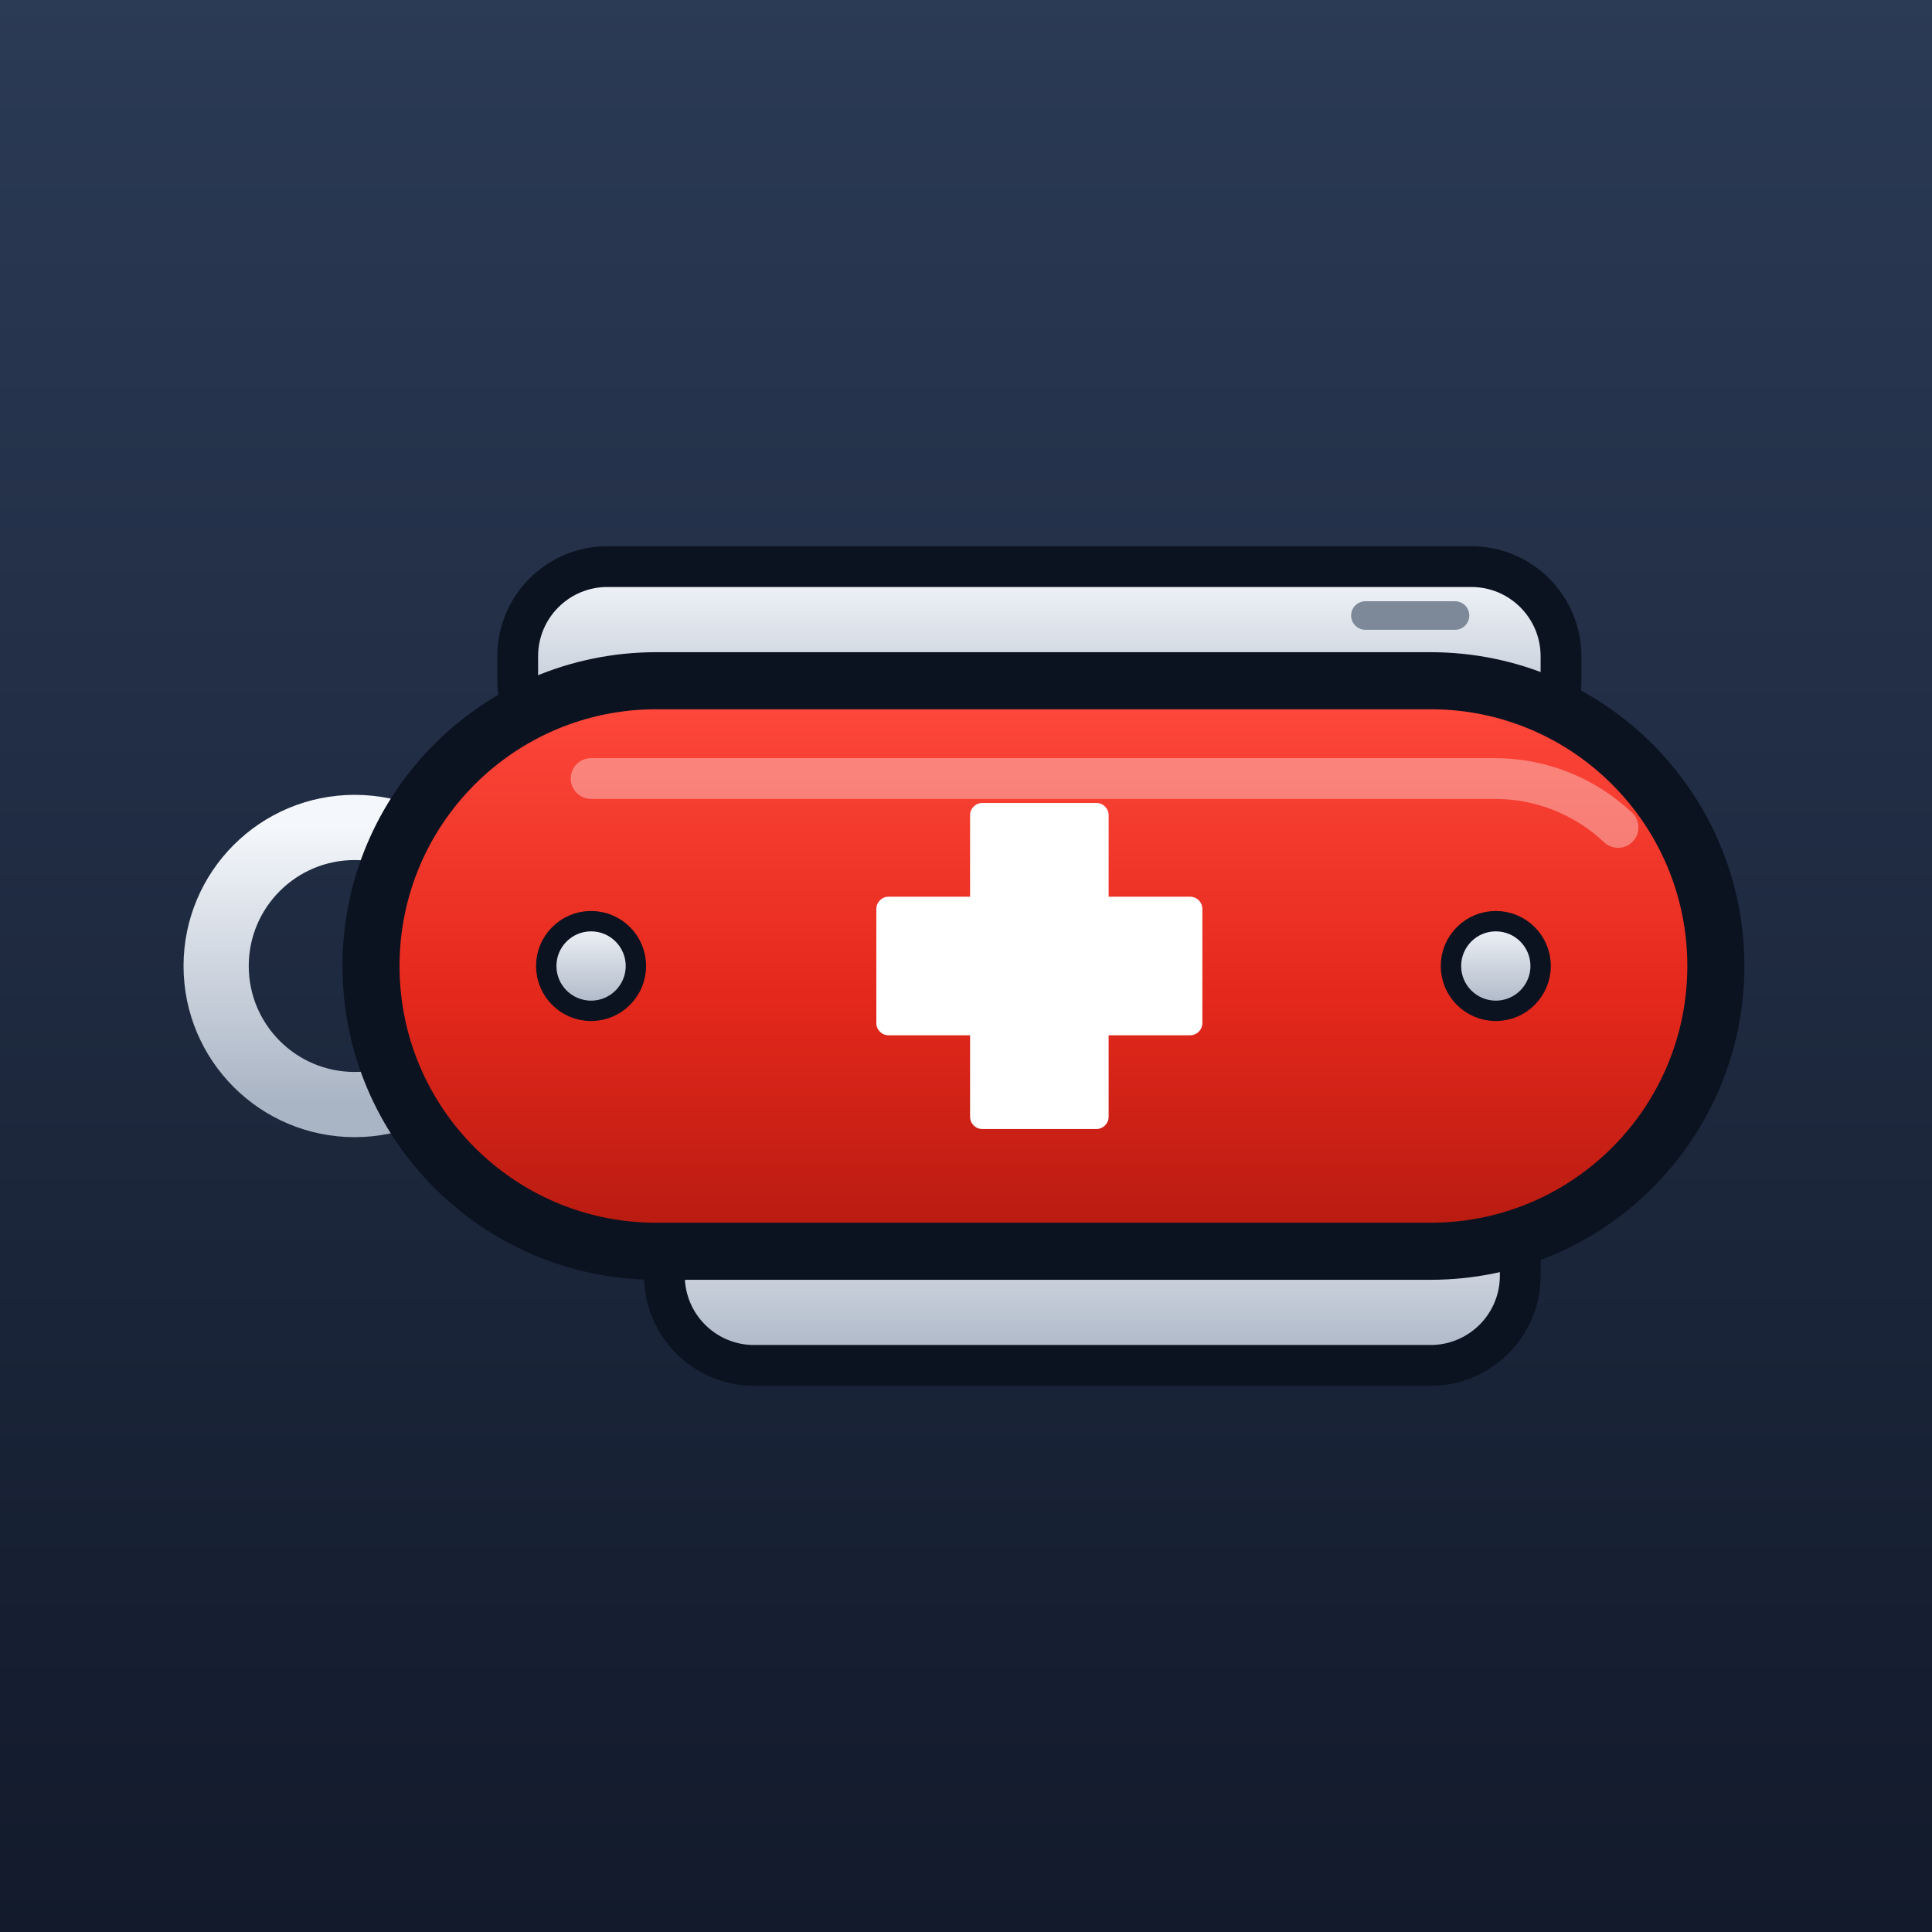
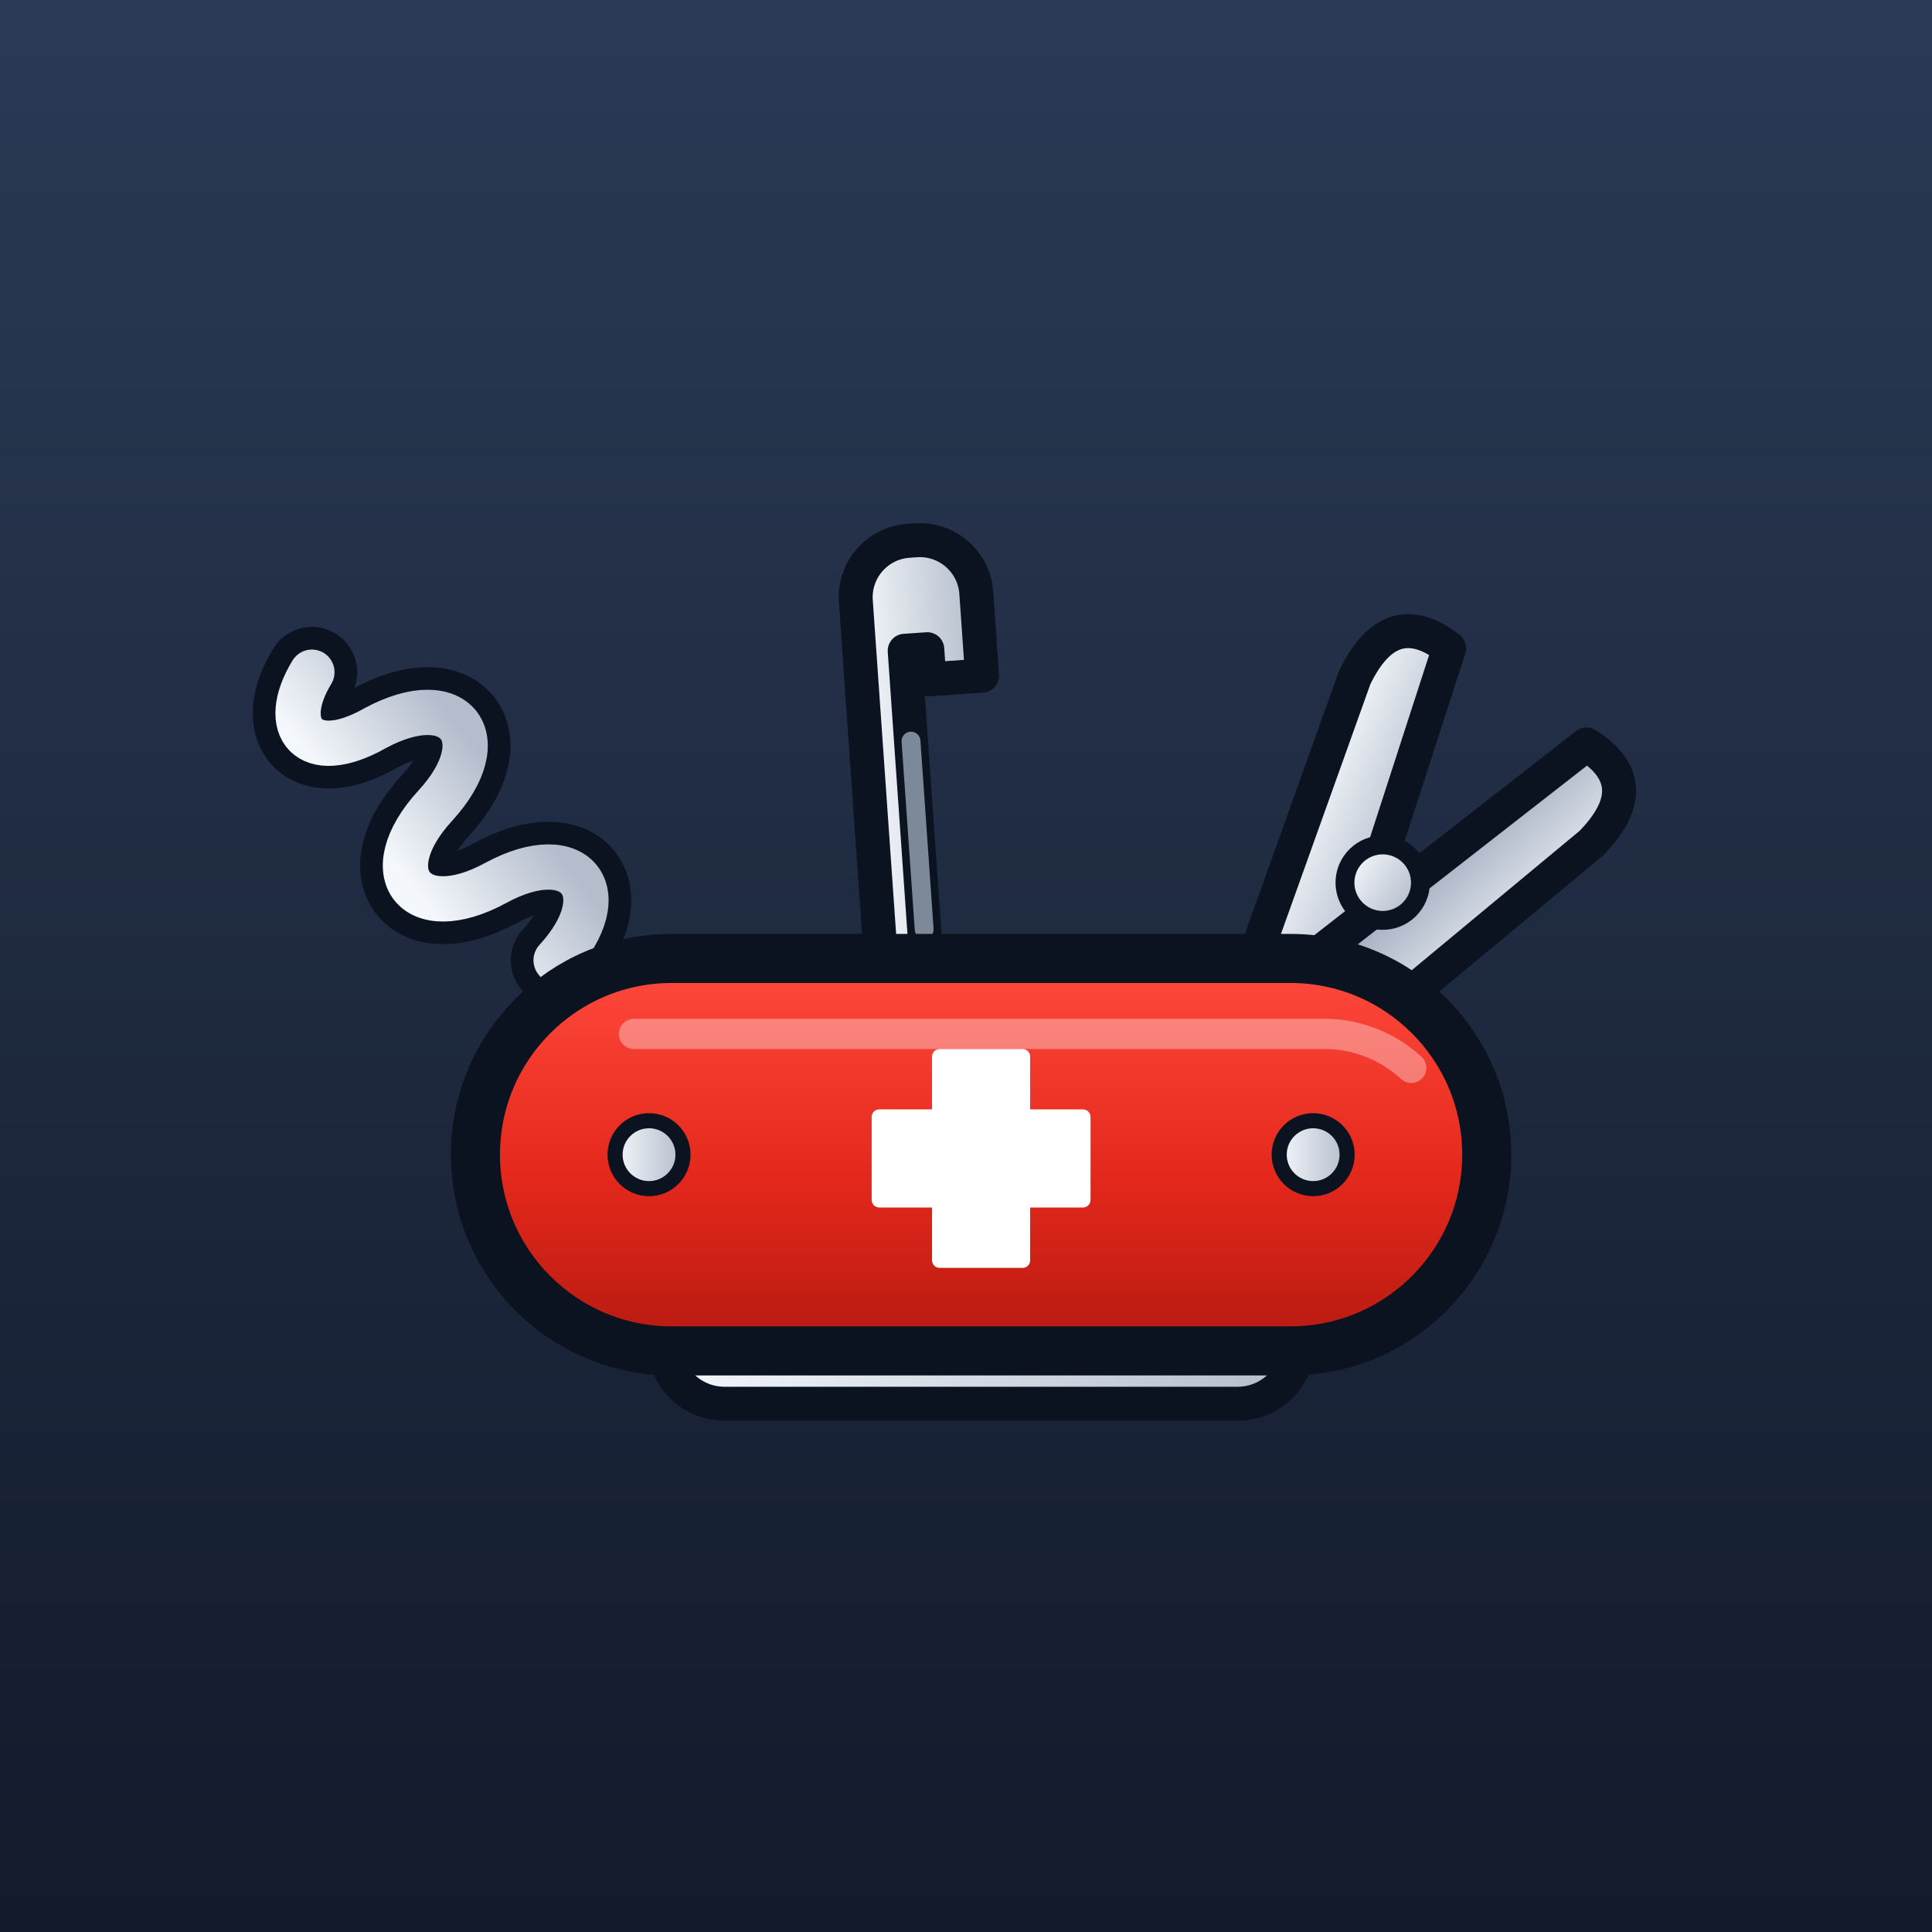
<svg xmlns="http://www.w3.org/2000/svg" viewBox="0 0 512 512" width="512" height="512">
  <defs>
    <linearGradient id="bg" x1="0" y1="0" x2="0" y2="1">
      <stop offset="0" stop-color="#2b3a55" />
      <stop offset="1" stop-color="#121a2b" />
    </linearGradient>
    <linearGradient id="body" x1="0" y1="0" x2="0" y2="1">
      <stop offset="0" stop-color="#ff4a3d" />
      <stop offset=".55" stop-color="#e5281c" />
      <stop offset="1" stop-color="#b51a10" />
    </linearGradient>
-     <linearGradient id="steel" x1="0" y1="0" x2="0" y2="1">
+     <linearGradient id="steel" x1="0" y1="0" x2="1" y2="0">
      <stop offset="0" stop-color="#f4f7fb" />
-       <stop offset="1" stop-color="#a9b4c4" />
+       <stop offset="1" stop-color="#b3bdcc" />
+     </linearGradient>
+     <linearGradient id="steel2" x1="0" y1="0" x2="1" y2="0">
+       <stop offset="0" stop-color="#dfe5ee" />
+       <stop offset="1" stop-color="#97a3b5" />
    </linearGradient>
  </defs>
  <rect width="512" height="512" fill="url(#bg)" />
-   <g transform="translate(256 256) scale(1.08) translate(-242 -256)">
-     <circle cx="92" cy="256" r="34" fill="none" stroke="url(#steel)" stroke-width="16" />
-     <rect x="132" y="158" width="256" height="50" rx="22" fill="url(#steel)" stroke="#0b1220" stroke-width="10" />
-     <rect x="168" y="304" width="210" height="50" rx="22" fill="url(#steel)" stroke="#0b1220" stroke-width="10" />
-     <path d="M340 170 h22" stroke="#7d8898" stroke-width="7" stroke-linecap="round" />
-     <rect x="96" y="186" width="330" height="140" rx="70" fill="url(#body)" stroke="#0b1220" stroke-width="14" />
-     <path d="M150 210 H372 a44 44 0 0 1 30 12" fill="none" stroke="#ffffff" stroke-opacity=".35" stroke-width="10" stroke-linecap="round" />
+   <g transform="translate(256 256) scale(1.0) translate(-256 -270)">
+     <g transform="translate(172 300) rotate(-38)">
+       <path d="M0 0 V-40 C24 -44 24 -62 0 -66 C-24 -70 -24 -88 0 -92 C24 -96 24 -114 0 -118 C-20 -121 -20 -134 -4 -140" fill="none" stroke="#0b1220" stroke-width="24" stroke-linecap="round" stroke-linejoin="round" />
+       <path d="M0 0 V-40 C24 -44 24 -62 0 -66 C-24 -70 -24 -88 0 -92 C24 -96 24 -114 0 -118 C-20 -121 -20 -134 -4 -140" fill="none" stroke="url(#steel)" stroke-width="12" stroke-linecap="round" stroke-linejoin="round" />
+     </g>
+     <g transform="translate(250 290) rotate(-4)">
+       <path d="M-15 0 V-118 a15 15 0 0 1 15 -15 h2 a15 15 0 0 1 15 15 V-96 h-14 V-104 h-6 V0 Z" fill="url(#steel)" stroke="#0b1220" stroke-width="9" stroke-linejoin="round" />
+       <path d="M-3 -30 V-80" stroke="#7d8898" stroke-width="5" stroke-linecap="round" />
+     </g>
+     <g transform="translate(334 296) rotate(34)">
+       <g transform="rotate(-11)">
+         <path d="M-11 0 L-17 -104 Q-16 -126 3 -121 L13 -8 Z" fill="url(#steel)" stroke="#0b1220" stroke-width="9" stroke-linejoin="round" />
+       </g>
+       <g transform="rotate(13) scale(-1 1)">
+         <path d="M-11 0 L-17 -104 Q-16 -126 3 -121 L13 -8 Z" fill="url(#steel2)" stroke="#0b1220" stroke-width="9" stroke-linejoin="round" />
+       </g>
+       <circle cx="0" cy="-58" r="10" fill="url(#steel)" stroke="#0b1220" stroke-width="5" />
+     </g>
+     <rect x="176" y="352" width="168" height="34" rx="16" fill="url(#steel)" stroke="#0b1220" stroke-width="9" />
+     <rect x="126" y="268" width="268" height="104" rx="52" fill="url(#body)" stroke="#0b1220" stroke-width="13" />
+     <path d="M168 288 H352 a34 34 0 0 1 22 9" fill="none" stroke="#ffffff" stroke-opacity=".35" stroke-width="8" stroke-linecap="round" />
    <g fill="#ffffff">
-       <rect x="243" y="216" width="34" height="80" rx="3" />
-       <rect x="220" y="239" width="80" height="34" rx="3" />
+       <rect x="247" y="292" width="26" height="58" rx="2" />
+       <rect x="231" y="308" width="58" height="26" rx="2" />
    </g>
-     <circle cx="150" cy="256" r="11" fill="url(#steel)" stroke="#0b1220" stroke-width="5" />
-     <circle cx="372" cy="256" r="11" fill="url(#steel)" stroke="#0b1220" stroke-width="5" />
+     <circle cx="172" cy="320" r="9" fill="url(#steel)" stroke="#0b1220" stroke-width="4" />
+     <circle cx="348" cy="320" r="9" fill="url(#steel)" stroke="#0b1220" stroke-width="4" />
  </g>
</svg>
